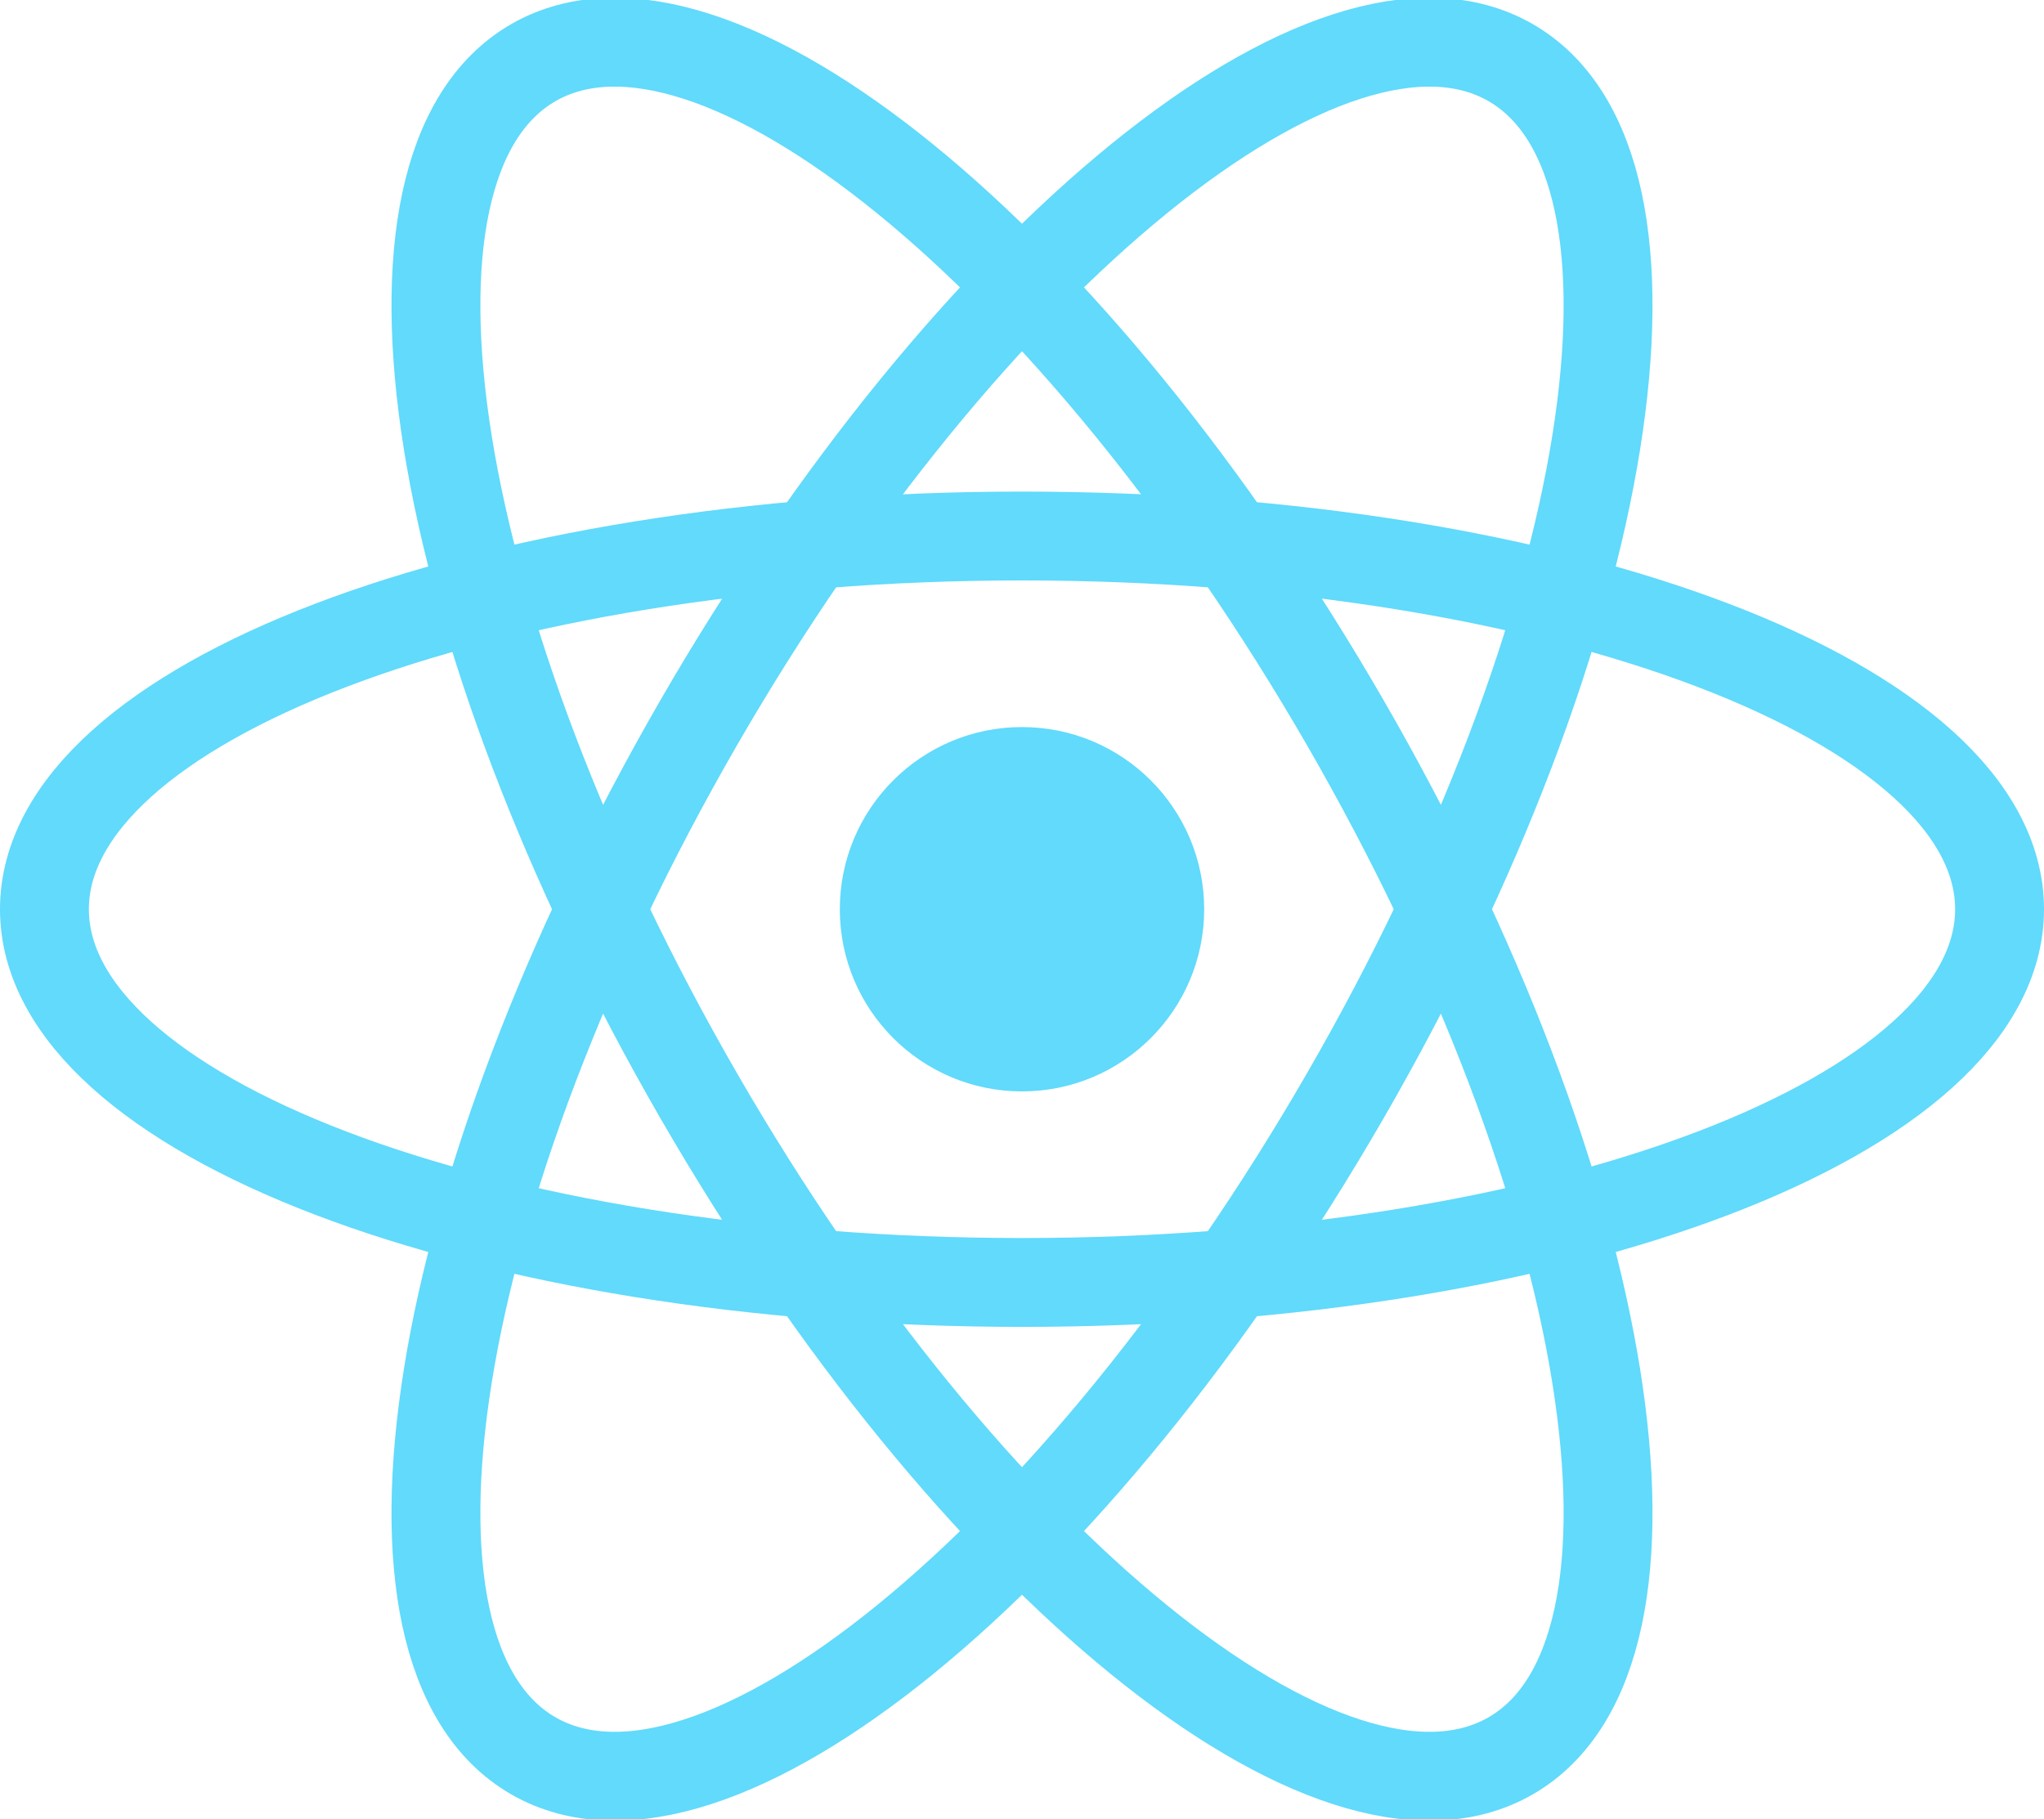
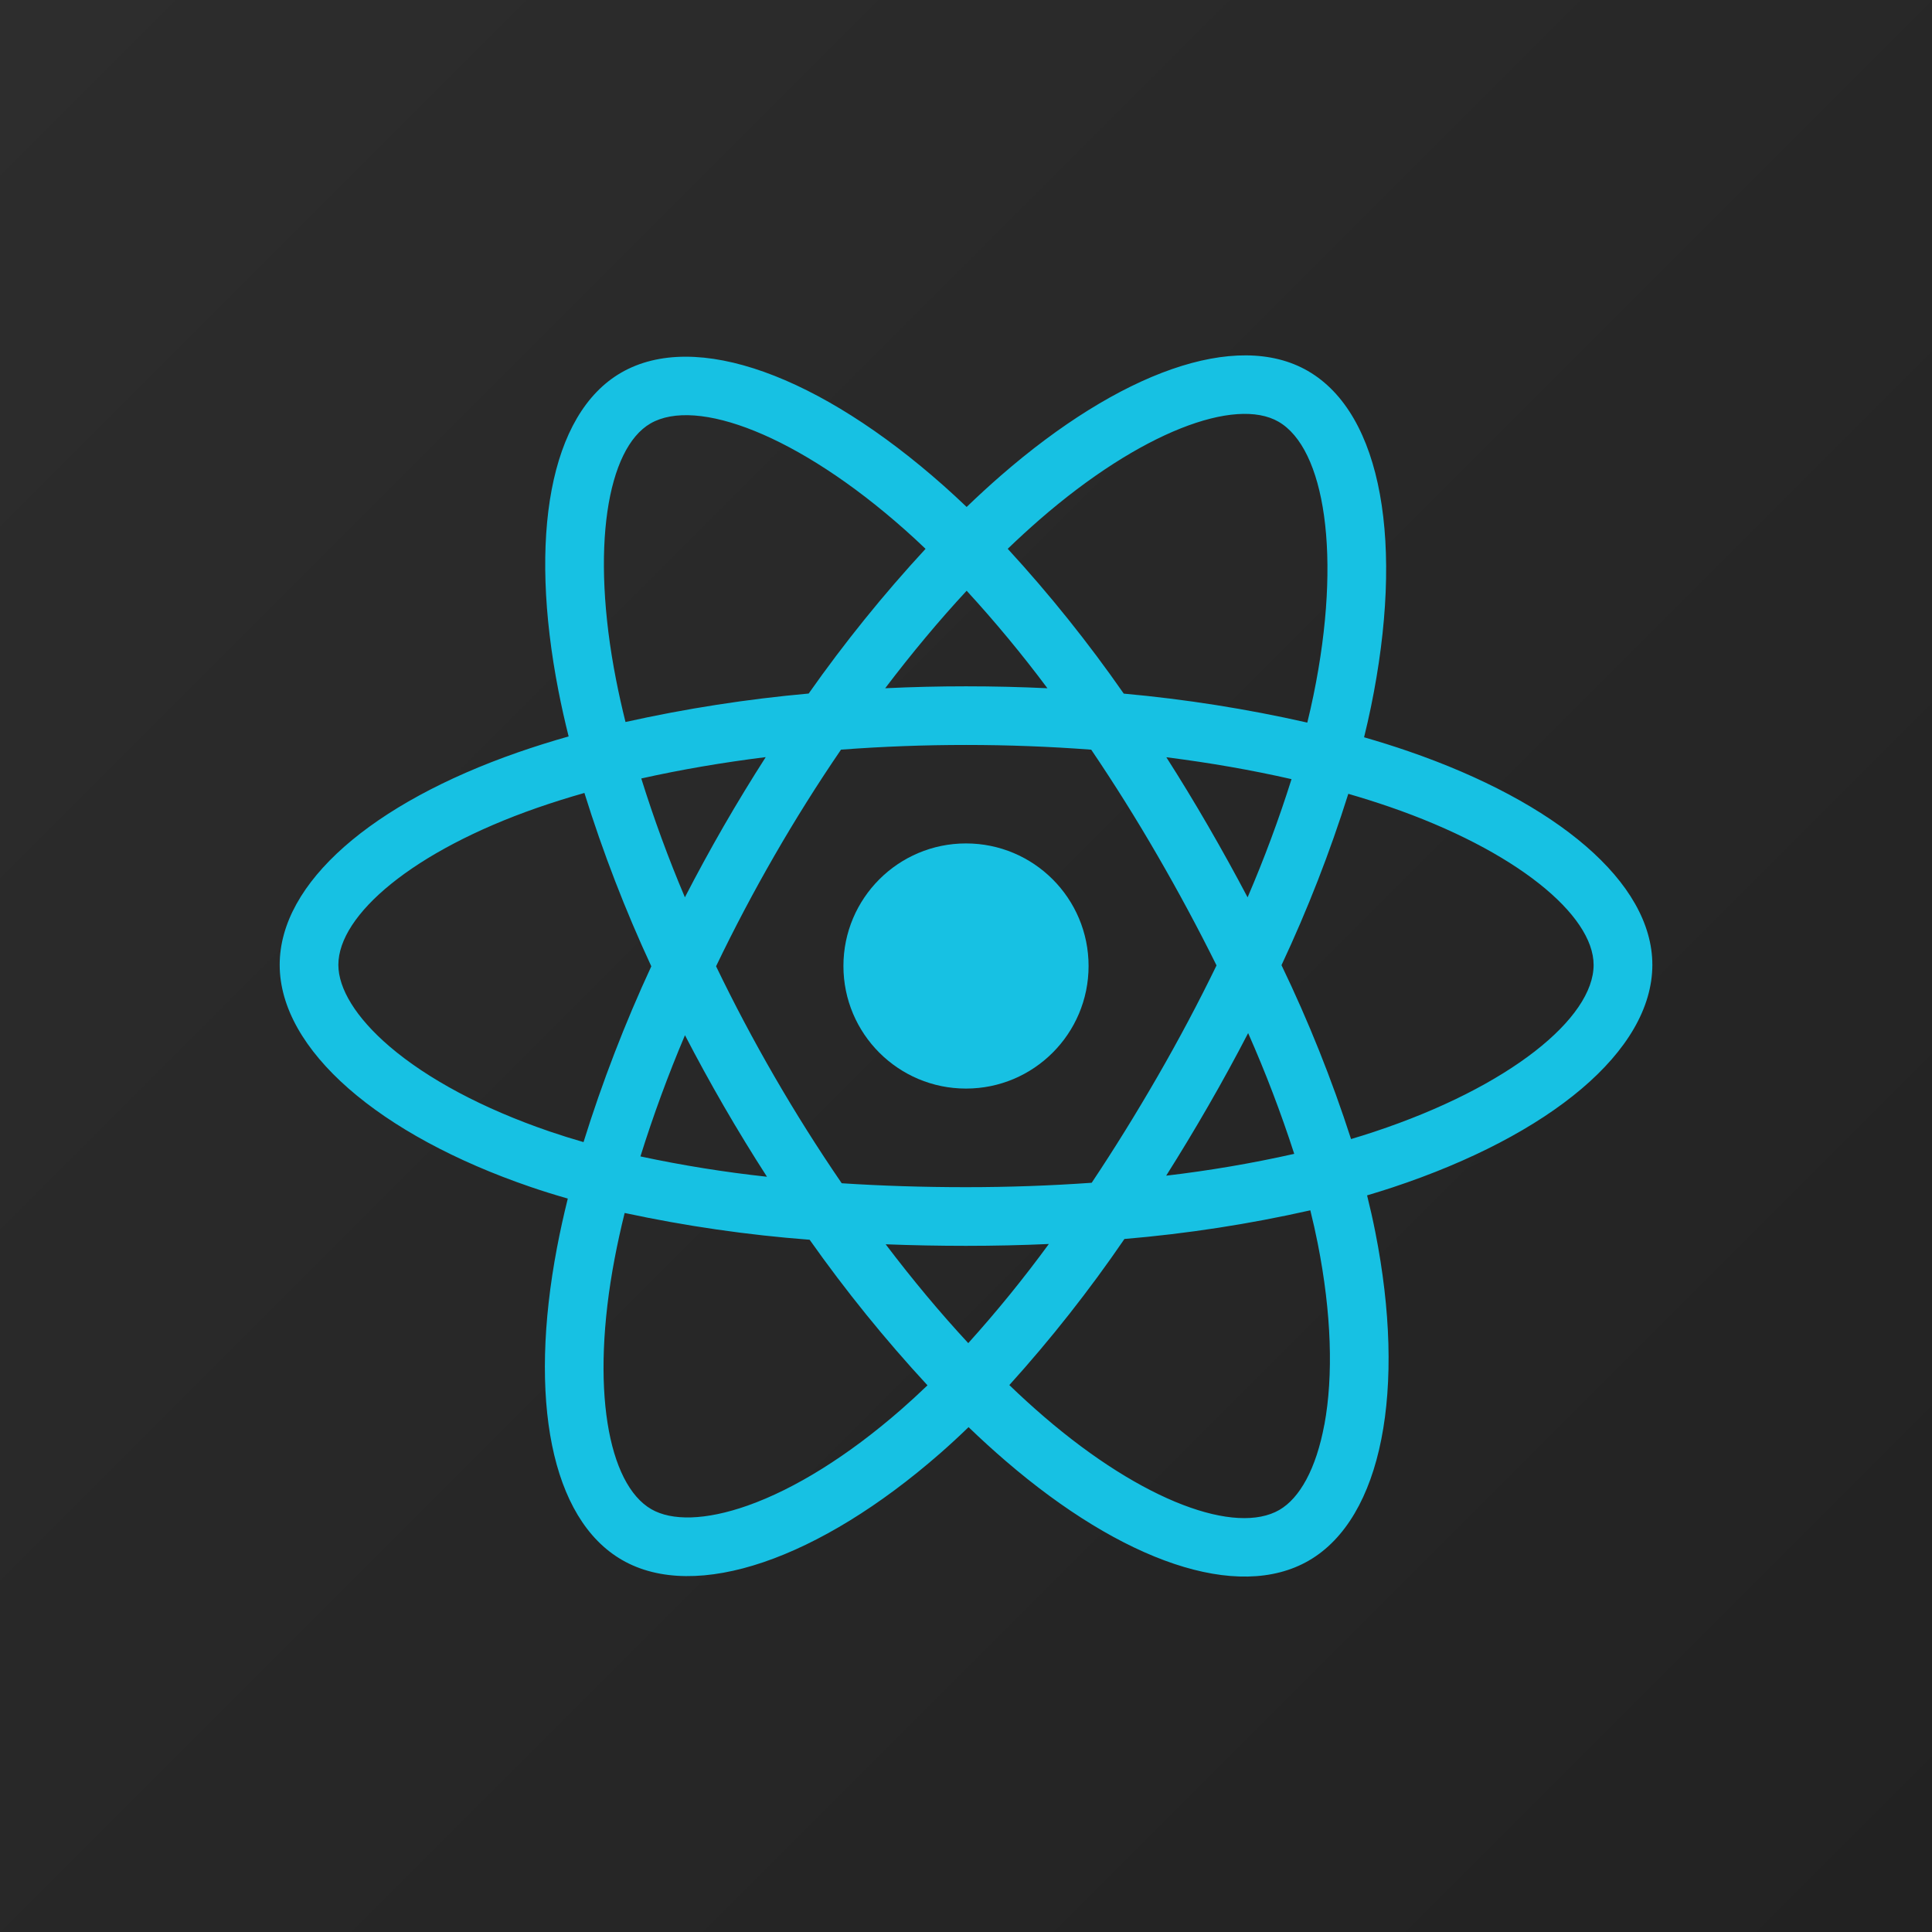
- <svg xmlns="http://www.w3.org/2000/svg" viewBox="-11.5 -10.232 23 20.463">
-   <circle cx="0" cy="0" r="2.05" fill="#61dafb" />
-   <g stroke="#61dafb" stroke-width="1" fill="none">
-     <ellipse rx="11" ry="4.2" />
-     <ellipse rx="11" ry="4.2" transform="rotate(60)" />
-     <ellipse rx="11" ry="4.2" transform="rotate(120)" />
-   </g>
+ <svg xmlns="http://www.w3.org/2000/svg" viewBox="0 0 200 200">
+   <defs>
+     <linearGradient id="a" x2="200" y2="200" gradientUnits="userSpaceOnUse">
+       <stop offset="0" stop-color="#2d2d2d" />
+       <stop offset="1" stop-color="#222" />
+     </linearGradient>
+   </defs>
+   <path fill="url(#a)" d="M0 0h200v200H0z" />
+   <path d="M145.783 77.764q-2.211-.761-4.574-1.441.388-1.582.707-3.12c3.463-16.808 1.2-30.348-6.532-34.806-7.413-4.275-19.536.182-31.779 10.838q-1.766 1.537-3.538 3.246-1.179-1.128-2.354-2.174C84.88 38.913 72.018 34.112 64.295 38.583 56.889 42.87 54.7 55.6 57.813 71.528q.451 2.308 1.051 4.707a94.218 94.218 0 00-5.259 1.654C38.56 83.134 28.953 91.354 28.953 99.88c0 8.806 10.314 17.639 25.983 22.995q1.855.634 3.842 1.2-.644 2.592-1.116 5.072c-2.972 15.653-.651 28.082 6.738 32.343 7.629 4.4 20.433-.123 32.9-11.021q1.478-1.292 2.965-2.733 1.926 1.855 3.841 3.5c12.076 10.392 24 14.588 31.383 10.316 7.621-4.412 10.1-17.763 6.883-34.007q-.368-1.861-.852-3.8 1.349-.4 2.643-.826c16.29-5.4 26.888-14.122 26.888-23.046-.004-8.55-9.921-16.825-25.268-22.109zm-38.194-23.95c10.49-9.129 20.3-12.734 24.762-10.158 4.758 2.744 6.609 13.81 3.619 28.322q-.286 1.389-.639 2.825a145.414 145.414 0 00-19-3 142.6 142.6 0 00-12.012-14.991q1.64-1.576 3.27-2.997zm-33.462 46.213a172.448 172.448 0 016.044-11.455 168.82 168.82 0 016.89-10.969 172.237 172.237 0 0125.902.004 182.472 182.472 0 016.846 10.932 199.378 199.378 0 016.126 11.4c-1.845 3.8-3.887 7.655-6.106 11.5s-4.5 7.528-6.817 11c-4.217.3-8.573.457-13.013.457-4.422 0-8.723-.137-12.865-.406a171.336 171.336 0 01-6.945-11.016c-2.2-3.8-4.226-7.635-6.062-11.447zm-3.219 7.138q1.908 3.685 4.028 7.352 2.159 3.73 4.461 7.3a129.194 129.194 0 01-13.1-2.105 137.023 137.023 0 014.611-12.548zM70.9 92.888a133.402 133.402 0 01-4.515-12.3c4.054-.907 8.377-1.649 12.882-2.211q-2.238 3.491-4.356 7.158-2.105 3.658-4.011 7.353zm54.186 21.587q2.171-3.765 4.121-7.529a128.762 128.762 0 014.771 12.5 129 129 0 01-13.255 2.259q2.215-3.505 4.364-7.23zm4.064-21.583q-1.933-3.671-4.088-7.394-2.109-3.643-4.321-7.106c4.534.573 8.878 1.334 12.957 2.265a129.672 129.672 0 01-4.547 12.235zm-29.083-31.74a129.745 129.745 0 018.362 10.095q-4.169-.2-8.43-.2-4.215 0-8.365.2c2.766-3.647 5.59-7.026 8.434-10.094zM67.336 43.837c4.754-2.752 15.264 1.172 26.345 11.01q1.062.943 2.132 1.968a145.421 145.421 0 00-12.1 14.98 148.358 148.358 0 00-18.961 2.947q-.555-2.231-.977-4.378c-2.675-13.648-.902-23.943 3.561-26.527zm-6.929 74.393q-1.813-.521-3.507-1.1c-6.929-2.368-12.651-5.446-16.573-8.8-3.524-3.018-5.3-6.015-5.3-8.446 0-5.174 7.714-11.774 20.58-16.259a89.274 89.274 0 014.891-1.539 145.5 145.5 0 006.925 17.946 147.884 147.884 0 00-7.016 18.198zM93.3 145.9c-5.513 4.819-11.038 8.238-15.907 9.958-4.375 1.545-7.86 1.589-9.966.375-4.482-2.585-6.345-12.564-3.8-25.95q.437-2.3 1.037-4.717a142.764 142.764 0 0019.149 2.772 147.779 147.779 0 0012.2 15.07q-1.363 1.31-2.713 2.492zm6.933-6.861c-2.877-3.1-5.747-6.538-8.549-10.231q4.081.16 8.314.161 4.344 0 8.578-.191a129.113 129.113 0 01-8.34 10.26zm36.861 8.446c-.846 4.562-2.548 7.6-4.653 8.821-4.478 2.592-14.054-.777-24.382-9.665q-1.776-1.528-3.573-3.258a142.6 142.6 0 0011.914-15.124 141.688 141.688 0 0019.244-2.967q.435 1.754.769 3.437c1.423 7.184 1.626 13.678.687 18.754zm5.153-30.318q-1.165.386-2.387.747a142.38 142.38 0 00-7.2-18 142.352 142.352 0 006.916-17.738q2.18.631 4.224 1.332c13.149 4.527 21.17 11.219 21.17 16.376.007 5.49-8.655 12.616-22.72 17.281z" fill="#17c1e3" />
+   <path d="M100 87.311A12.689 12.689 0 1187.311 100 12.689 12.689 0 01100 87.311" fill="#17c1e3" />
</svg>
